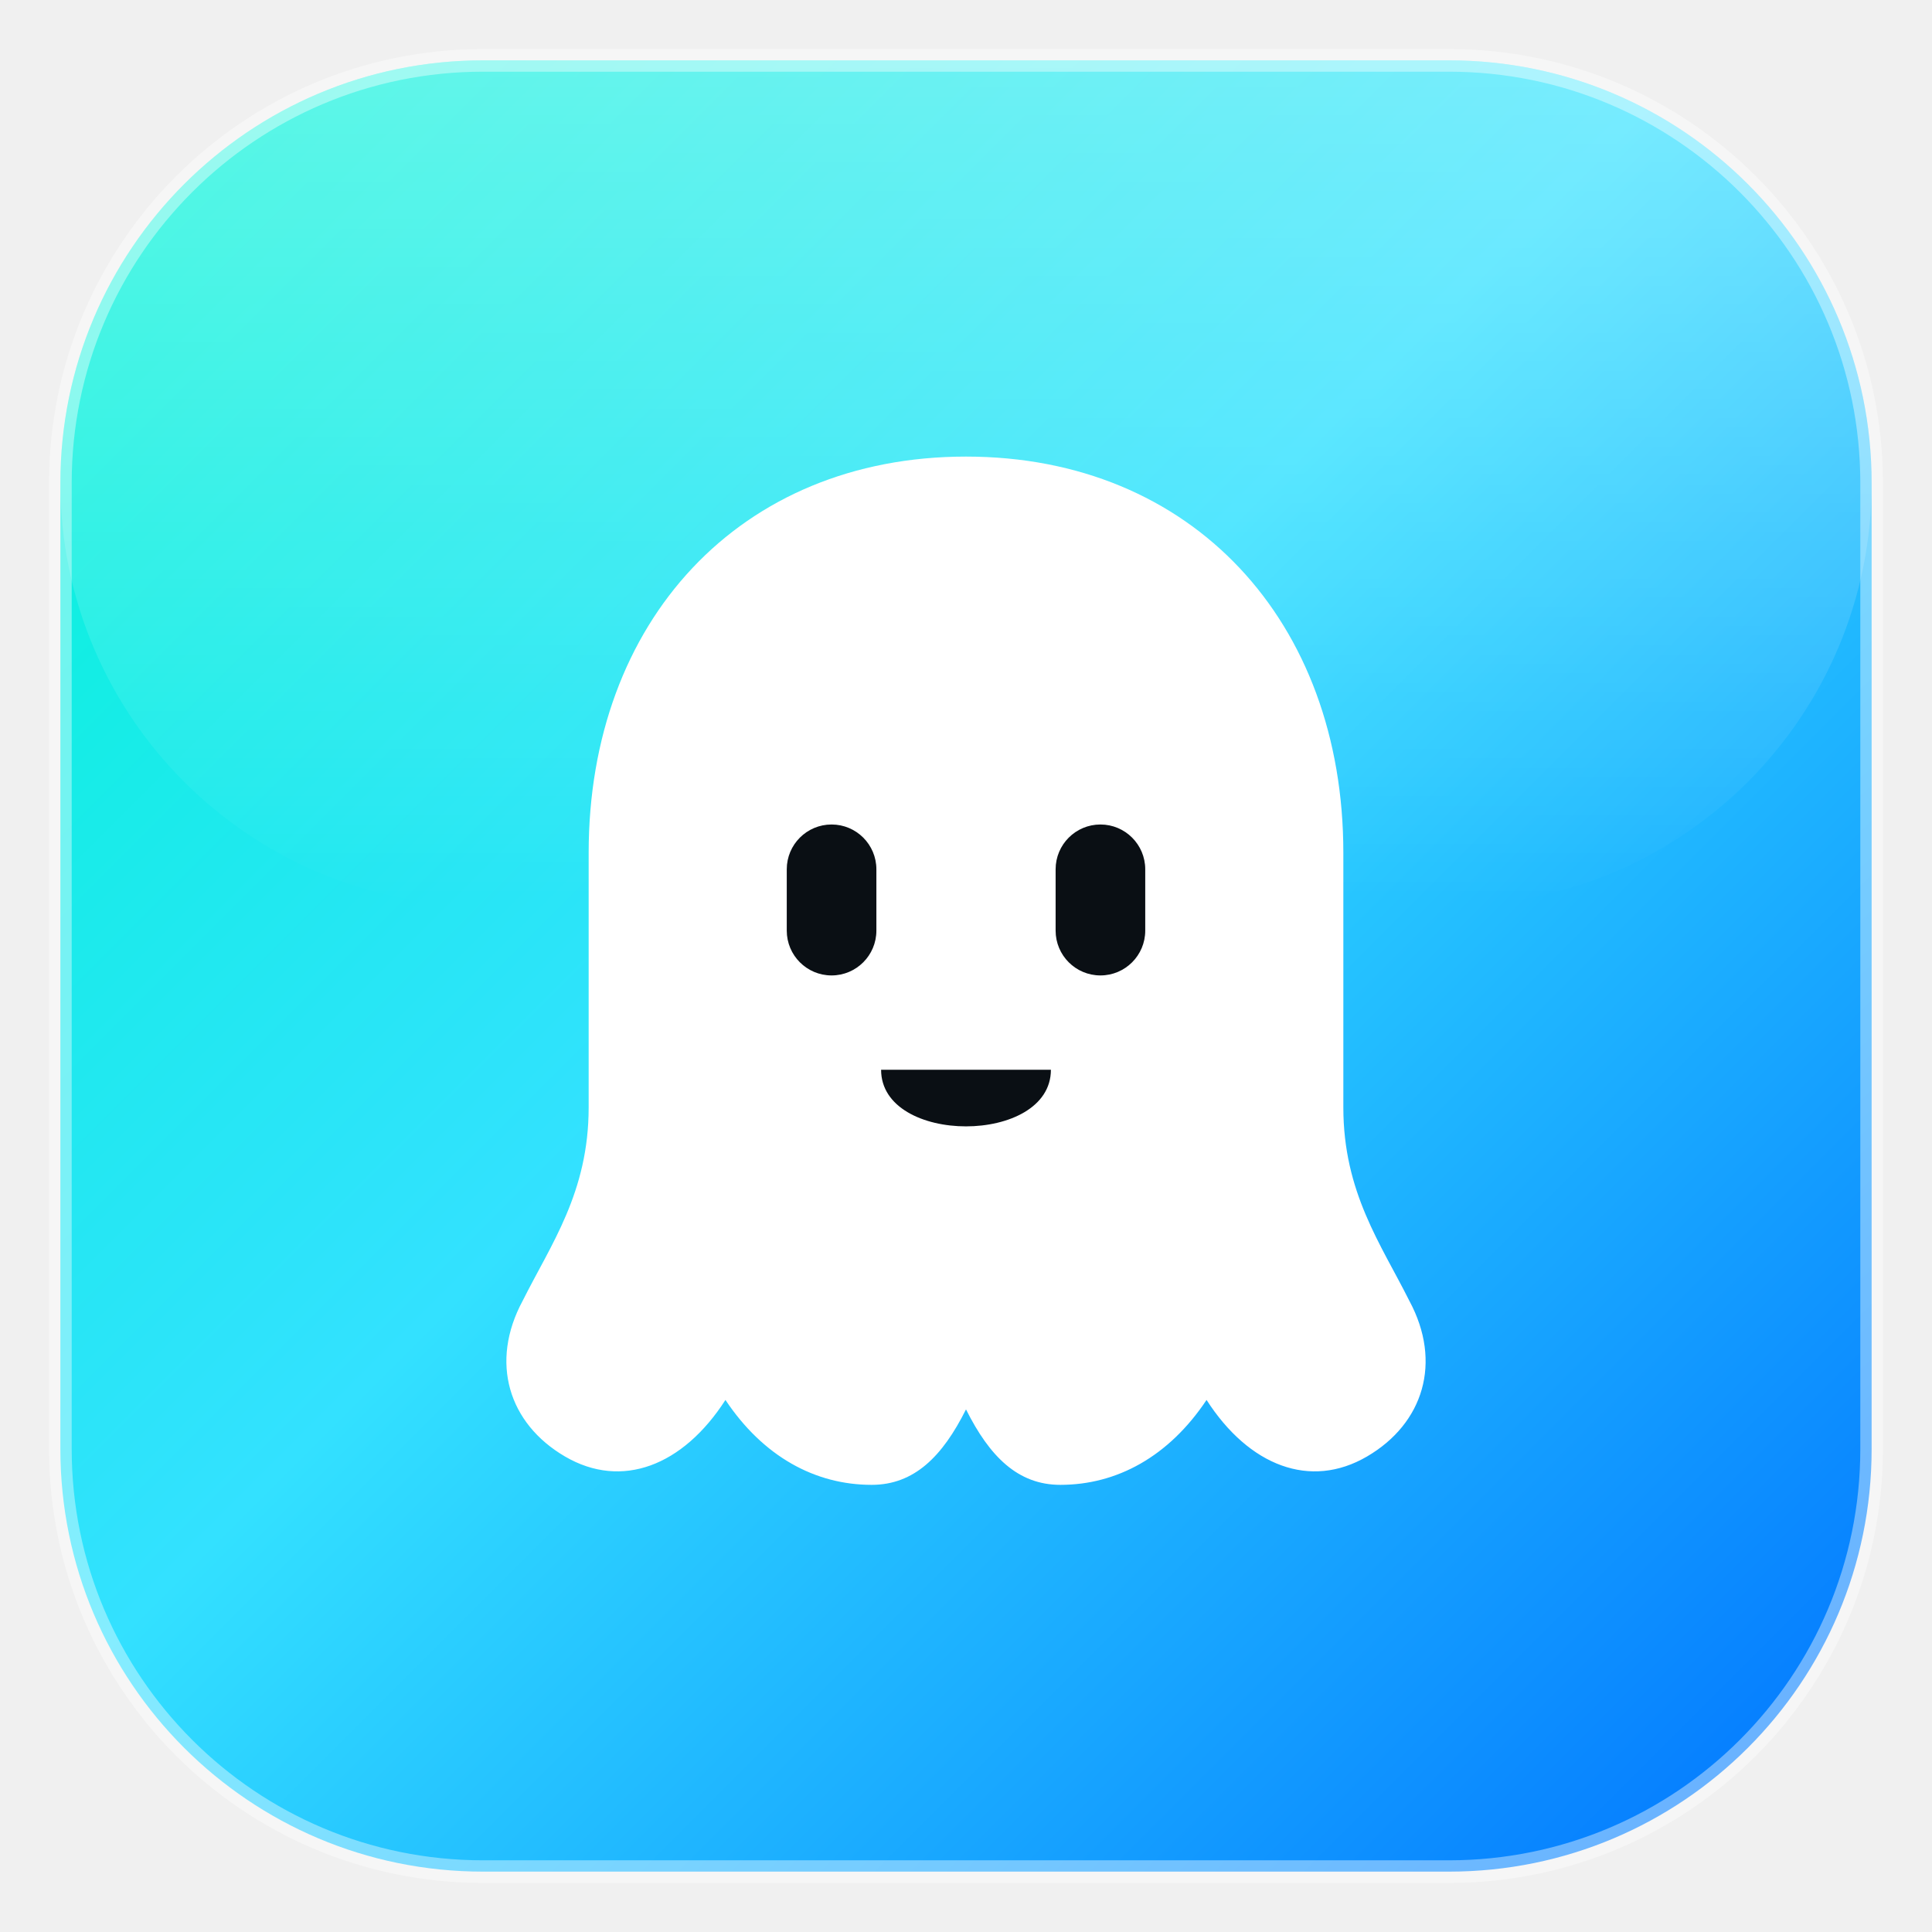
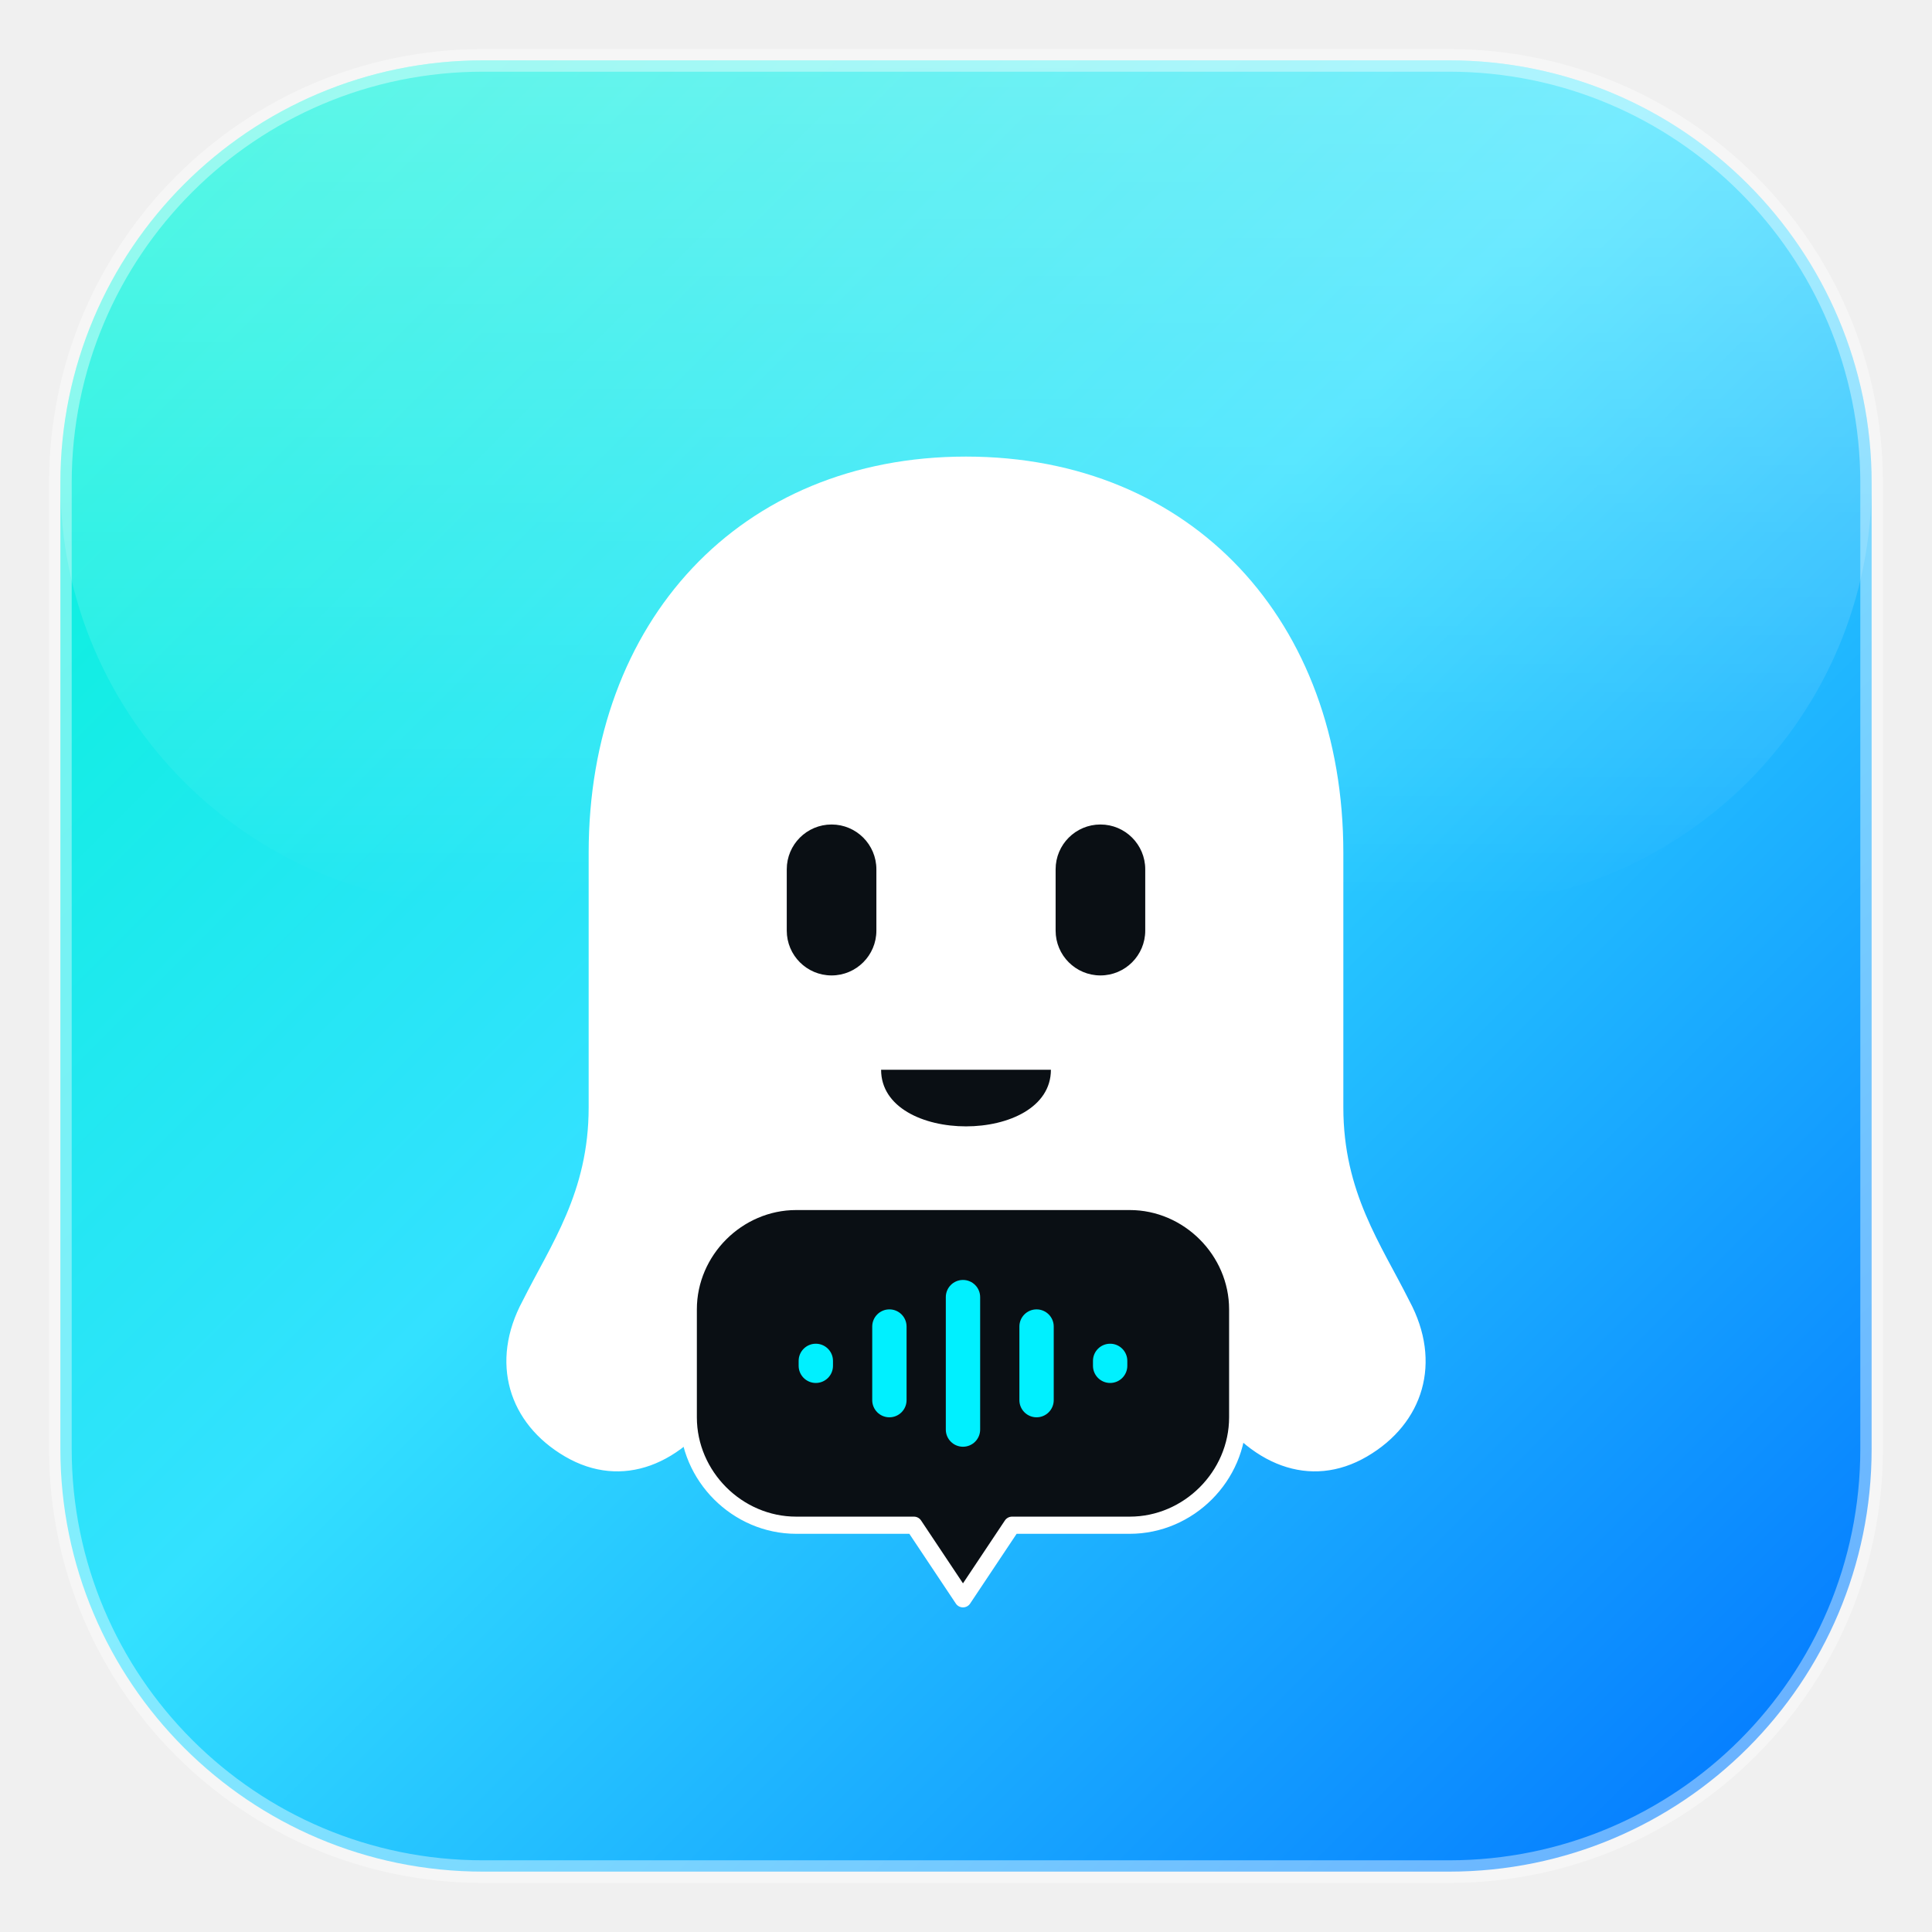
<svg xmlns="http://www.w3.org/2000/svg" viewBox="0 0 128 128" fill="none">
  <defs>
    <linearGradient id="casprAppGrad" x1="0%" y1="0%" x2="100%" y2="100%">
      <stop offset="0%" stop-color="#00F5D4" />
      <stop offset="45%" stop-color="#33E1FF" />
      <stop offset="100%" stop-color="#0072FF" />
    </linearGradient>
    <linearGradient id="glassGloss" x1="0%" y1="0%" x2="0%" y2="100%">
      <stop offset="0%" stop-color="#FFFFFF" stop-opacity="0.35" />
      <stop offset="100%" stop-color="#FFFFFF" stop-opacity="0" />
    </linearGradient>
  </defs>
  <rect x="4" y="4" width="120" height="120" rx="28" fill="url(#casprAppGrad)" stroke="rgba(255,255,255,0.4)" stroke-width="1.5" />
  <rect x="4" y="4" width="120" height="56" rx="28" fill="url(#glassGloss)" />
  <g transform="translate(24, 24) scale(0.3125)">
    <path fill="#FFFFFF" d="       M128 20       C80 20 48 55 48 104       V158       C48 176 40 187 34 199       C27 212 31 225 43 232       C55 239 68 234 77 220       C85 232 96 238 108 238       C117 238 123 232 128 222       C133 232 139 238 148 238       C160 238 171 232 179 220       C188 234 201 239 213 232       C225 225 229 212 222 199       C216 187 208 176 208 158       V104       C208 55 176 20 128 20       Z     " />
    <rect x="90" y="98" width="19" height="32" rx="9.5" fill="#0A0F14" />
    <rect x="147" y="98" width="19" height="32" rx="9.5" fill="#0A0F14" />
    <path d="M 110 150 C 110 166 146 166 146 150 C 146 150 110 150 110 150 Z" fill="#0A0F14" />
  </g>
+   <g transform="translate(43, 77) scale(0.325)">
+     <path d="M 30 8 H 98 C 110 8 120 18 120 30 V 52 C 120 64 110 74 98 74 H 74 L 64 89 L 54 74 H 30 C 18 74 8 64 8 52 V 30 C 8 18 18 8 30 8 Z" fill="#0A0F14" stroke="#FFFFFF" stroke-width="3.5" stroke-linejoin="round" stroke-linecap="round" />
+     <rect x="30.5" y="37" width="7" height="8" rx="3.5" fill="#00F0FF" />
+     <rect x="45.5" y="30" width="7" height="22" rx="3.5" fill="#00F0FF" />
+     <rect x="60.5" y="24" width="7" height="34" rx="3.5" fill="#00F0FF" />
+     <rect x="75.5" y="30" width="7" height="22" rx="3.5" fill="#00F0FF" />
+     <rect x="90.5" y="37" width="7" height="8" rx="3.5" fill="#00F0FF" />
+   </g>
</svg>
